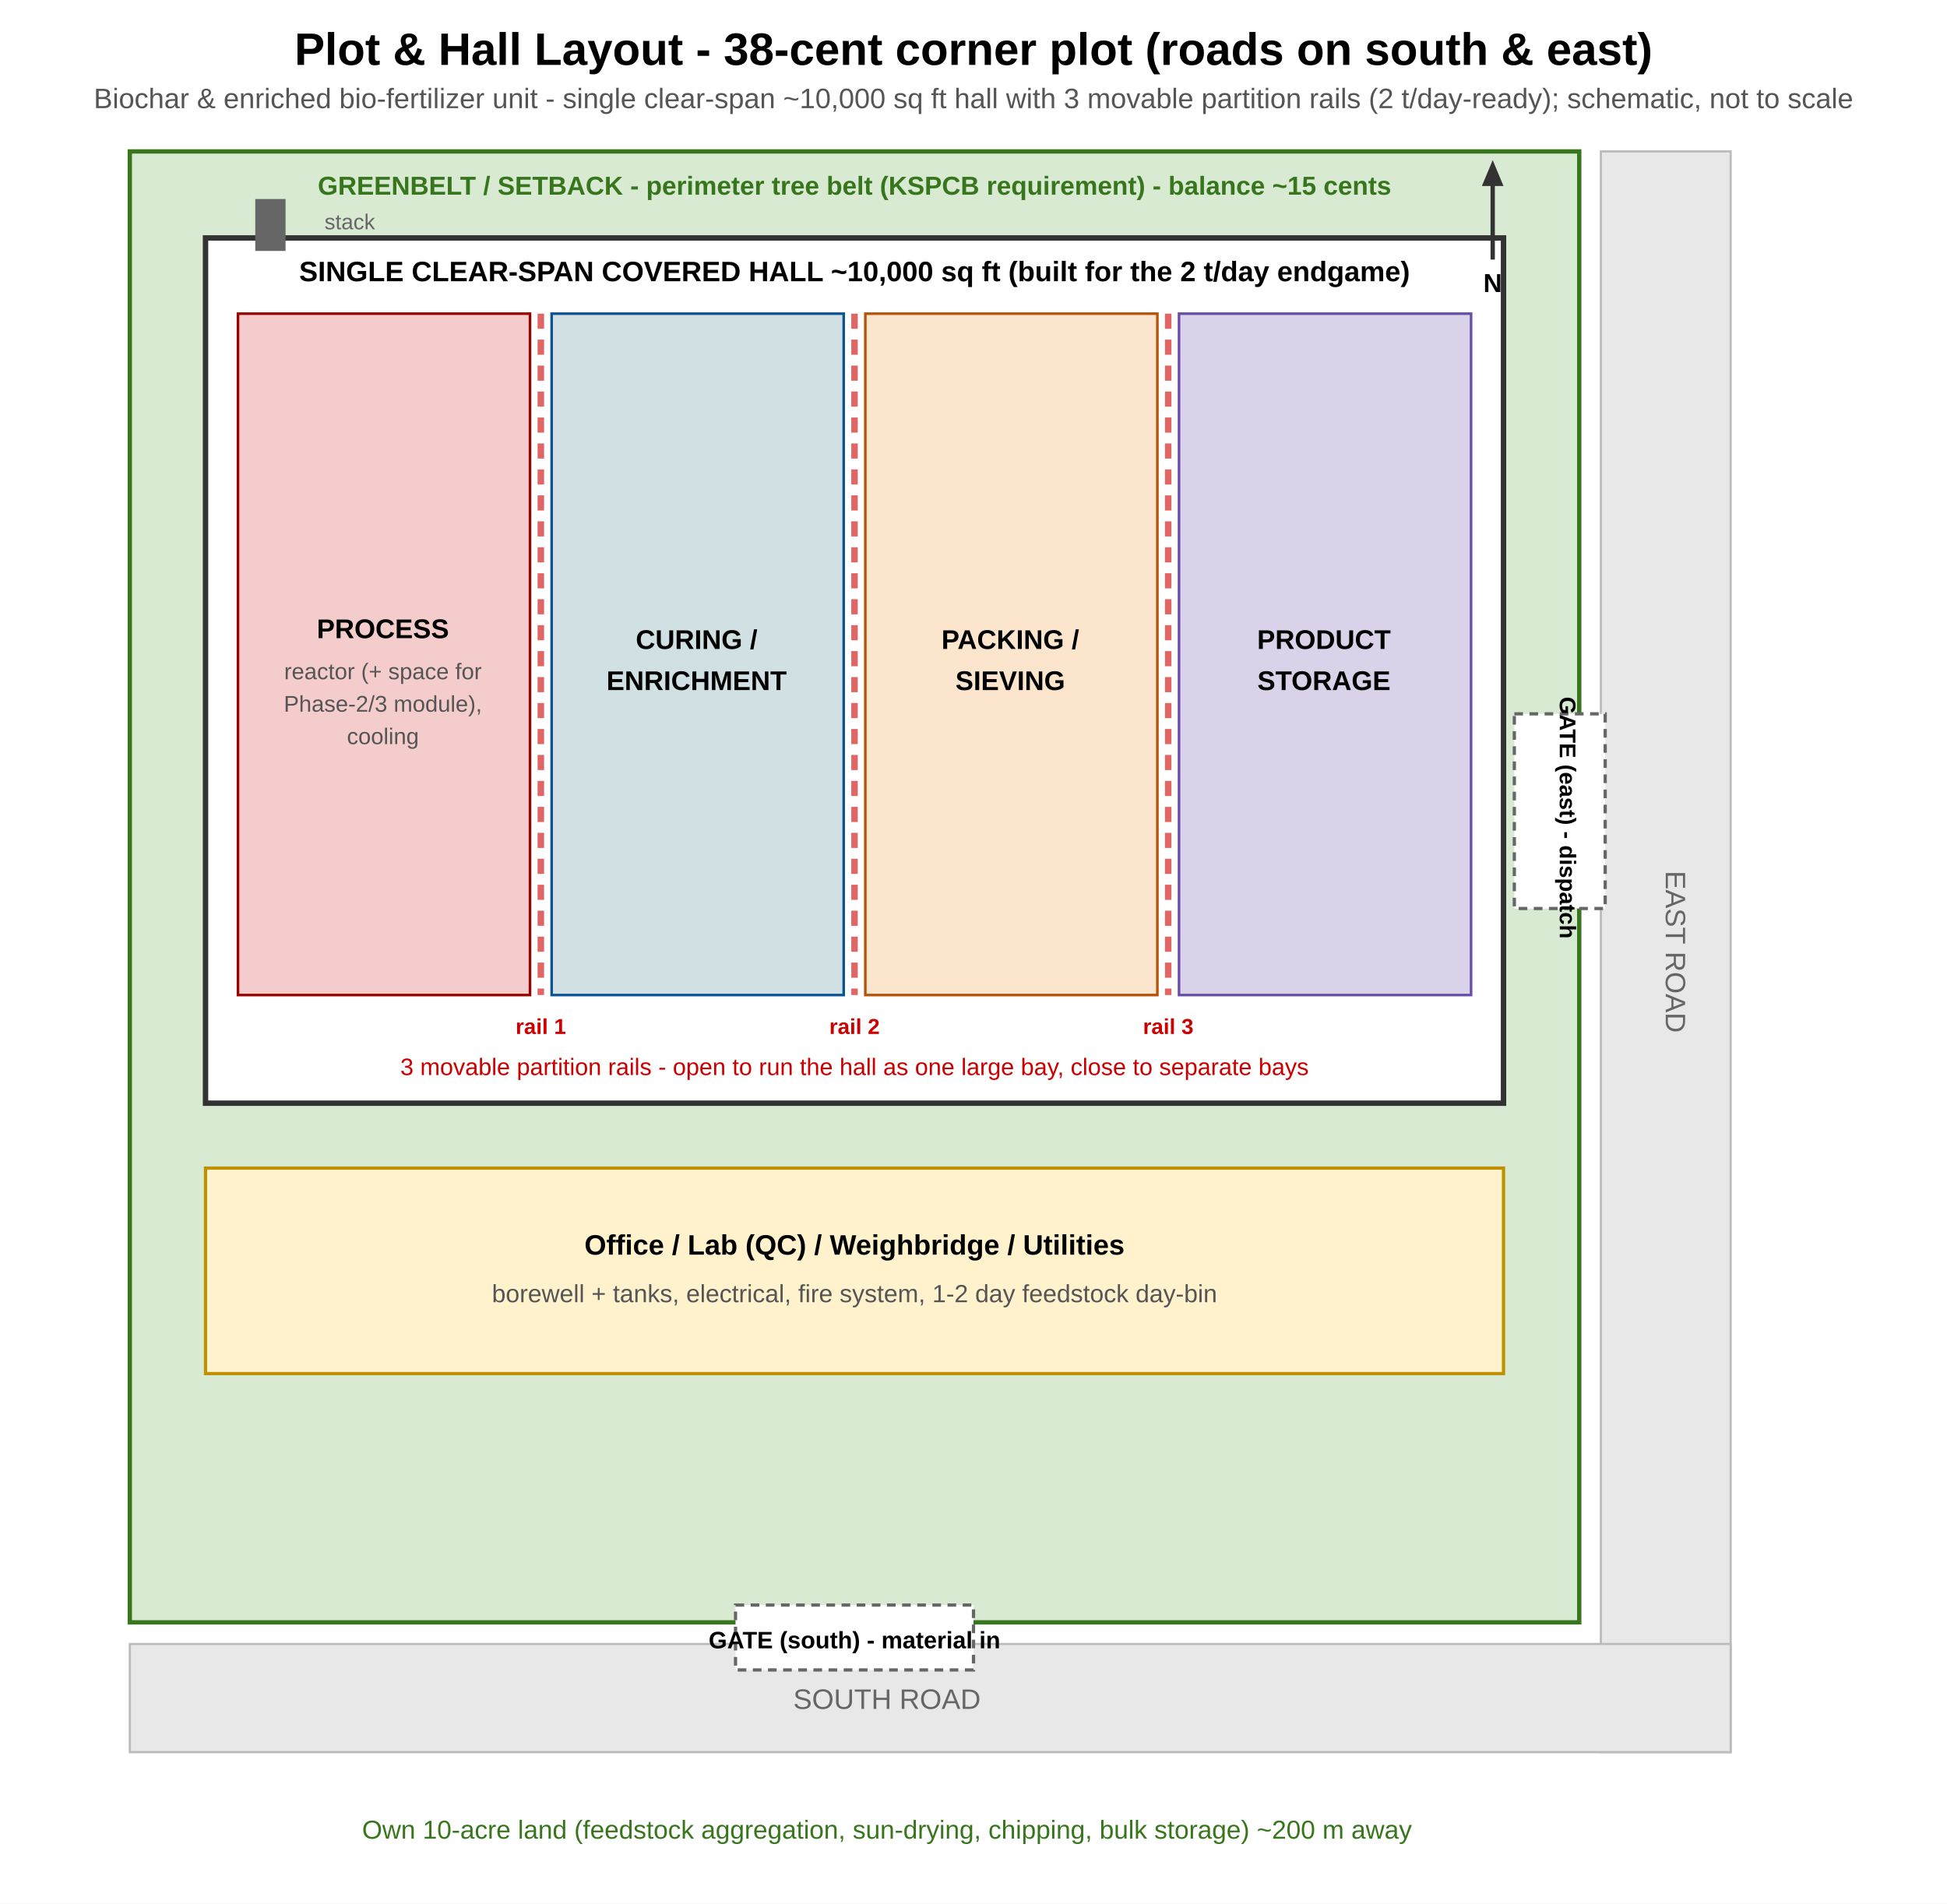
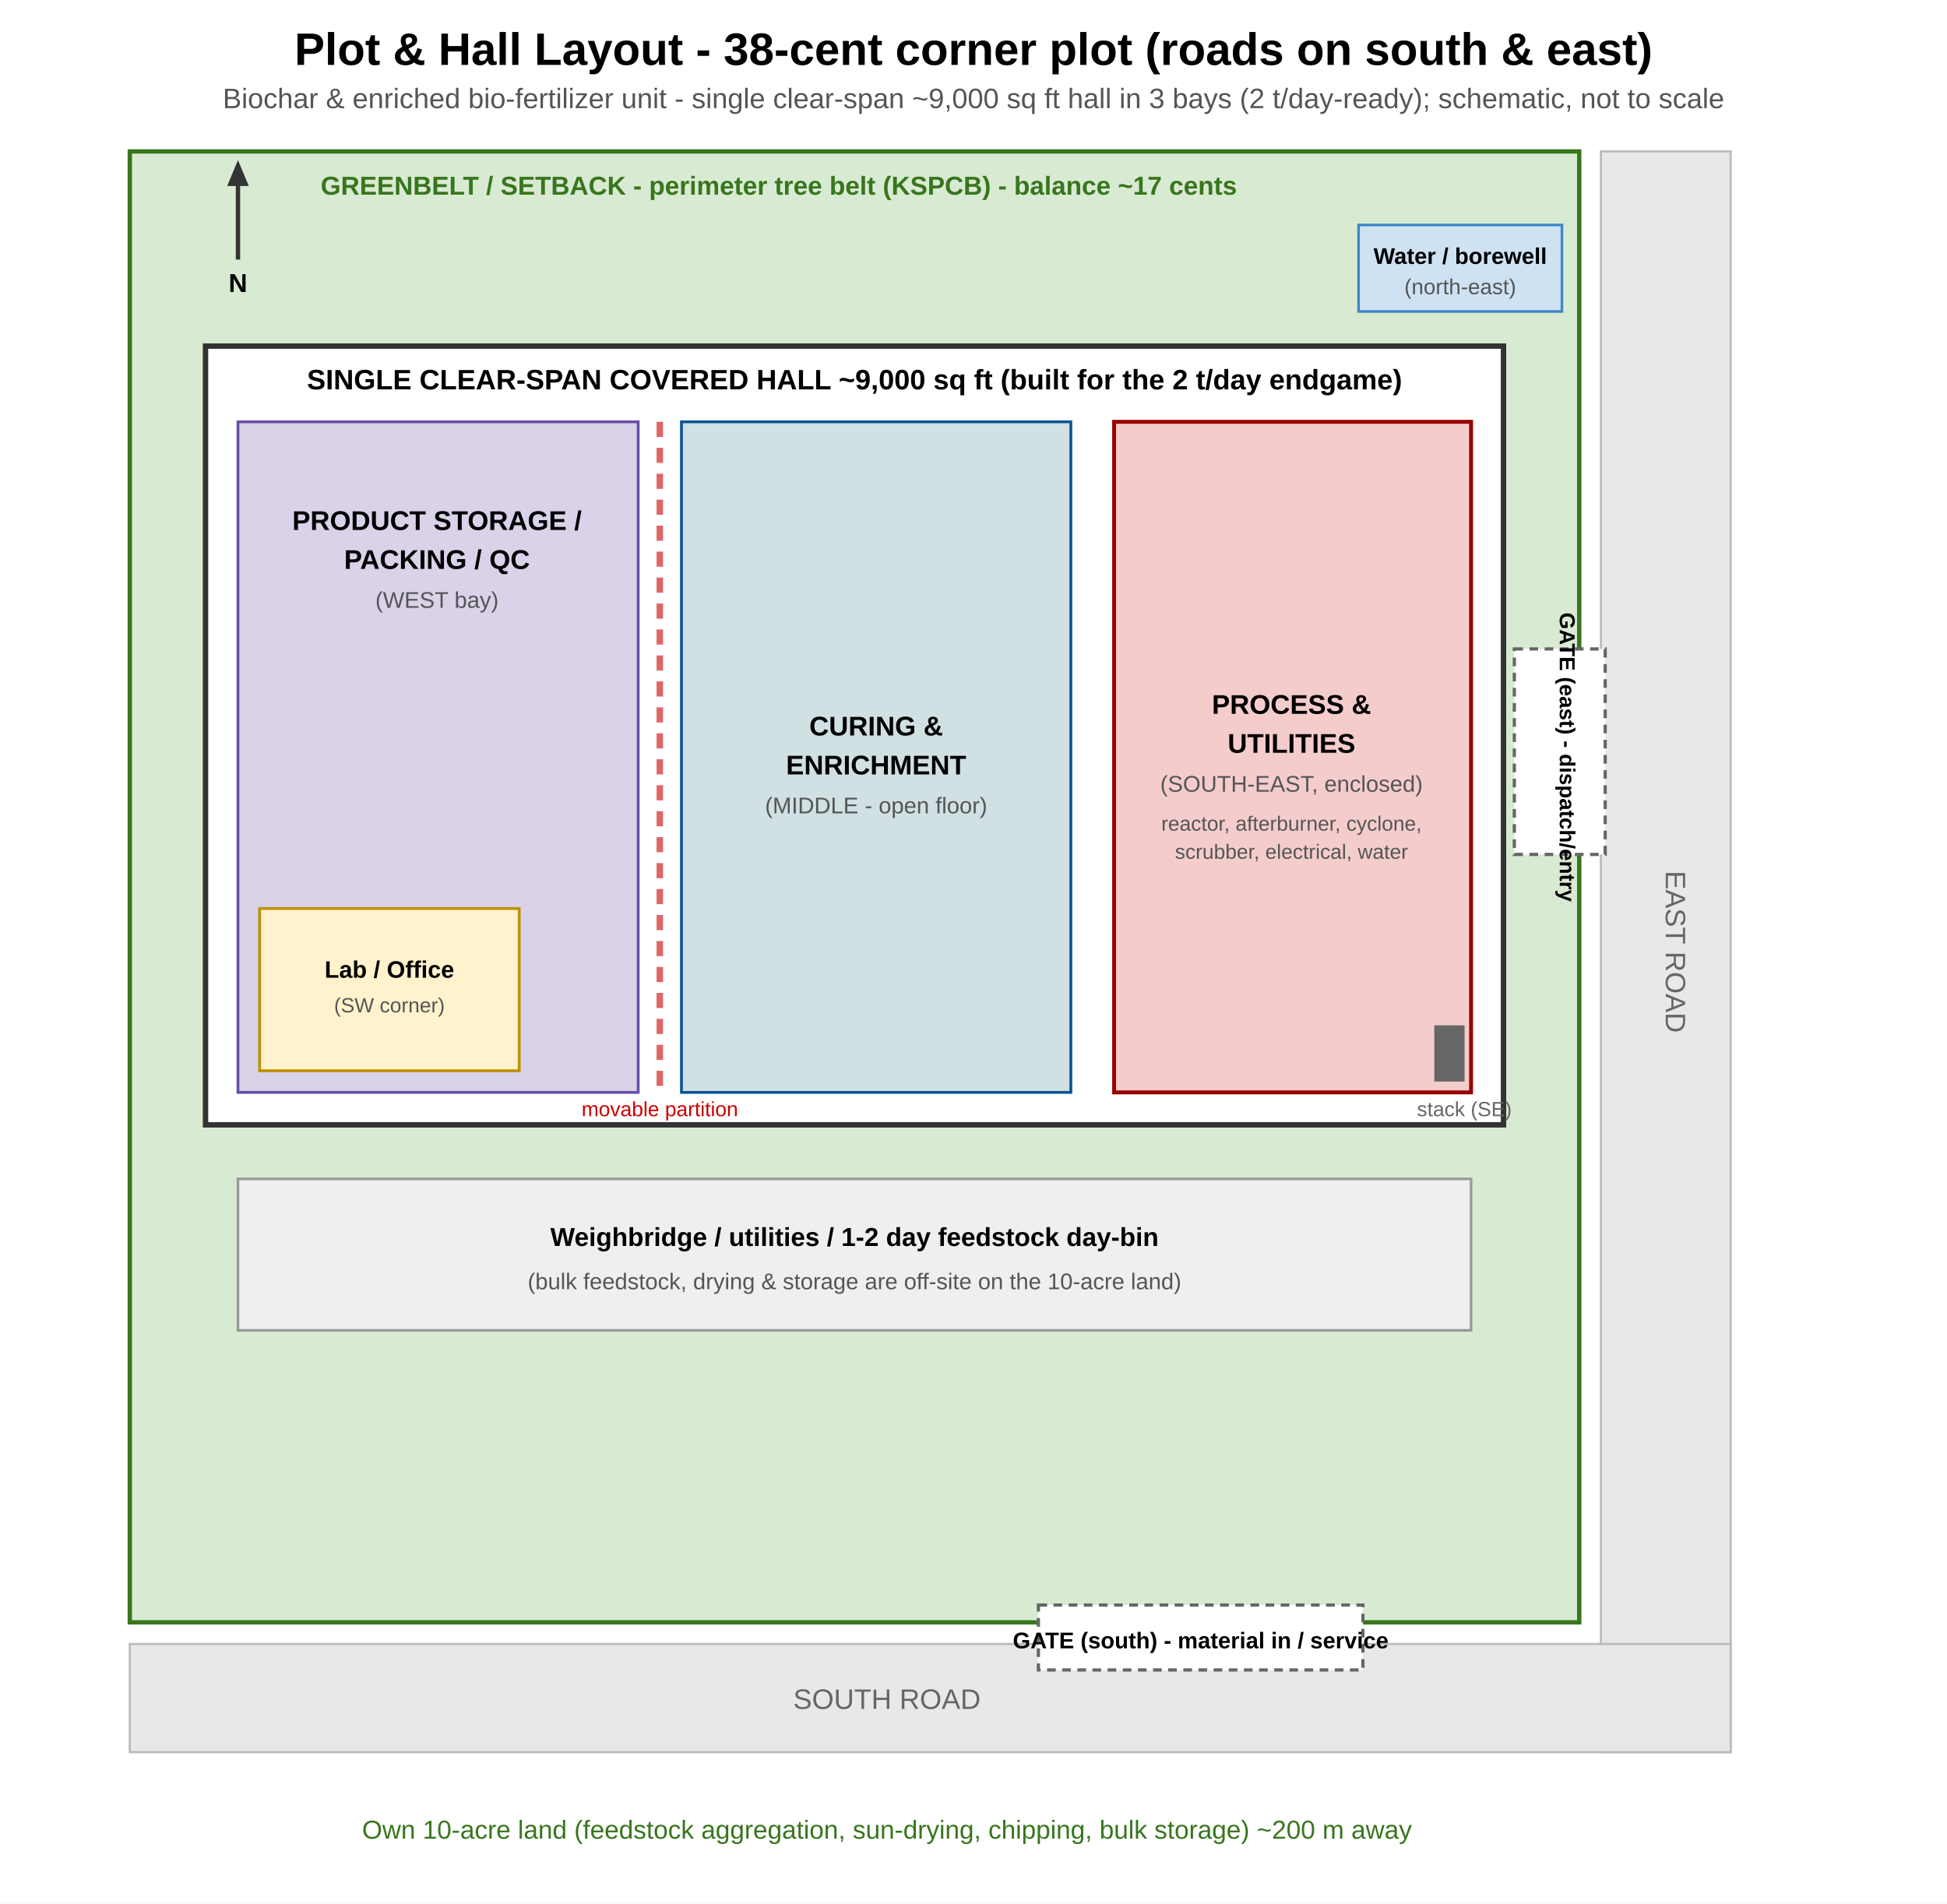
<svg xmlns="http://www.w3.org/2000/svg" viewBox="0 0 900 880" font-family="Arial, Helvetica, sans-serif">
  <rect x="0" y="0" width="900" height="880" fill="#ffffff" />
  <text x="450" y="30" text-anchor="middle" font-size="21" font-weight="bold">Plot &amp; Hall Layout - 38-cent corner plot (roads on south &amp; east)</text>
-   <text x="450" y="50" text-anchor="middle" font-size="13" fill="#555">Biochar &amp; enriched bio-fertilizer unit - single clear-span ~10,000 sq ft hall with 3 movable partition rails (2 t/day-ready); schematic, not to scale</text>
+   <text x="450" y="50" text-anchor="middle" font-size="13" fill="#555">Biochar &amp; enriched bio-fertilizer unit - single clear-span ~9,000 sq ft hall in 3 bays (2 t/day-ready); schematic, not to scale</text>
  <rect x="740" y="70" width="60" height="740" fill="#e8e8e8" stroke="#bbb" stroke-width="1" />
  <text x="770" y="440" text-anchor="middle" font-size="13" fill="#666" transform="rotate(90 770 440)">EAST ROAD</text>
  <rect x="60" y="760" width="740" height="50" fill="#e8e8e8" stroke="#bbb" stroke-width="1" />
  <text x="410" y="790" text-anchor="middle" font-size="13" fill="#666">SOUTH ROAD</text>
  <rect x="60" y="70" width="670" height="680" fill="#d9ead3" stroke="#38761d" stroke-width="2" />
-   <text x="395" y="90" text-anchor="middle" font-size="12" fill="#38761d" font-weight="bold">GREENBELT / SETBACK - perimeter tree belt (KSPCB requirement) - balance ~15 cents</text>
-   <rect x="95" y="110" width="600" height="400" fill="#ffffff" stroke="#333" stroke-width="2.5" />
-   <text x="395" y="130" text-anchor="middle" font-size="13" font-weight="bold">SINGLE CLEAR-SPAN COVERED HALL  ~10,000 sq ft  (built for the 2 t/day endgame)</text>
-   <rect x="110" y="145" width="135" height="315" fill="#f4cccc" stroke="#990000" stroke-width="1.2" />
-   <text x="177" y="295" text-anchor="middle" font-size="12.5" font-weight="bold">PROCESS</text>
-   <text x="177" y="314" text-anchor="middle" font-size="10.5" fill="#555">reactor (+ space for</text>
-   <text x="177" y="329" text-anchor="middle" font-size="10.5" fill="#555">Phase-2/3 module),</text>
-   <text x="177" y="344" text-anchor="middle" font-size="10.5" fill="#555">cooling</text>
-   <rect x="255" y="145" width="135" height="315" fill="#d0e0e3" stroke="#0b5394" stroke-width="1.2" />
-   <text x="322" y="300" text-anchor="middle" font-size="12.5" font-weight="bold">CURING /</text>
-   <text x="322" y="319" text-anchor="middle" font-size="12.5" font-weight="bold">ENRICHMENT</text>
-   <rect x="400" y="145" width="135" height="315" fill="#fce5cd" stroke="#b45309" stroke-width="1.2" />
-   <text x="467" y="300" text-anchor="middle" font-size="12.5" font-weight="bold">PACKING /</text>
-   <text x="467" y="319" text-anchor="middle" font-size="12.5" font-weight="bold">SIEVING</text>
-   <rect x="545" y="145" width="135" height="315" fill="#d9d2e9" stroke="#674ea7" stroke-width="1.2" />
-   <text x="612" y="300" text-anchor="middle" font-size="12.5" font-weight="bold">PRODUCT</text>
-   <text x="612" y="319" text-anchor="middle" font-size="12.5" font-weight="bold">STORAGE</text>
-   <line x1="250" y1="145" x2="250" y2="460" stroke="#e06666" stroke-width="3" stroke-dasharray="7 5" />
-   <line x1="395" y1="145" x2="395" y2="460" stroke="#e06666" stroke-width="3" stroke-dasharray="7 5" />
-   <line x1="540" y1="145" x2="540" y2="460" stroke="#e06666" stroke-width="3" stroke-dasharray="7 5" />
-   <text x="250" y="478" text-anchor="middle" font-size="10" fill="#cc0000" font-weight="bold">rail 1</text>
-   <text x="395" y="478" text-anchor="middle" font-size="10" fill="#cc0000" font-weight="bold">rail 2</text>
-   <text x="540" y="478" text-anchor="middle" font-size="10" fill="#cc0000" font-weight="bold">rail 3</text>
-   <text x="395" y="497" text-anchor="middle" font-size="11" fill="#cc0000">3 movable partition rails - open to run the hall as one large bay, close to separate bays</text>
-   <rect x="118" y="92" width="14" height="24" fill="#666" />
-   <text x="150" y="106" font-size="10" fill="#666">stack</text>
-   <rect x="95" y="540" width="600" height="95" fill="#fff2cc" stroke="#bf9000" stroke-width="1.5" />
-   <text x="395" y="580" text-anchor="middle" font-size="13" font-weight="bold">Office / Lab (QC) / Weighbridge / Utilities</text>
-   <text x="395" y="602" text-anchor="middle" font-size="11.5" fill="#555">borewell + tanks, electrical, fire system, 1-2 day feedstock day-bin</text>
-   <rect x="340" y="742" width="110" height="30" fill="#ffffff" stroke="#666" stroke-width="1.5" stroke-dasharray="4 3" />
-   <text x="395" y="762" text-anchor="middle" font-size="11" font-weight="bold">GATE (south) - material in</text>
-   <rect x="700" y="330" width="42" height="90" fill="#ffffff" stroke="#666" stroke-width="1.5" stroke-dasharray="4 3" />
-   <text x="721" y="378" text-anchor="middle" font-size="10.5" font-weight="bold" transform="rotate(90 721 378)">GATE (east) - dispatch</text>
-   <line x1="690" y1="120" x2="690" y2="82" stroke="#333" stroke-width="2" />
-   <polygon points="690,74 685,86 695,86" fill="#333" />
-   <text x="690" y="135" text-anchor="middle" font-size="12" font-weight="bold">N</text>
+   <text x="360" y="90" text-anchor="middle" font-size="12" fill="#38761d" font-weight="bold">GREENBELT / SETBACK - perimeter tree belt (KSPCB) - balance ~17 cents</text>
+   <rect x="628" y="104" width="94" height="40" fill="#cfe2f3" stroke="#3d85c6" stroke-width="1.2" />
+   <text x="675" y="122" text-anchor="middle" font-size="10.5" font-weight="bold">Water / borewell</text>
+   <text x="675" y="136" text-anchor="middle" font-size="10" fill="#555">(north-east)</text>
+   <rect x="95" y="160" width="600" height="360" fill="#ffffff" stroke="#333" stroke-width="2.5" />
+   <text x="395" y="180" text-anchor="middle" font-size="13" font-weight="bold">SINGLE CLEAR-SPAN COVERED HALL  ~9,000 sq ft  (built for the 2 t/day endgame)</text>
+   <rect x="110" y="195" width="185" height="310" fill="#d9d2e9" stroke="#674ea7" stroke-width="1.3" />
+   <text x="202" y="245" text-anchor="middle" font-size="12.5" font-weight="bold">PRODUCT STORAGE /</text>
+   <text x="202" y="263" text-anchor="middle" font-size="12.5" font-weight="bold">PACKING / QC</text>
+   <text x="202" y="281" text-anchor="middle" font-size="10.5" fill="#555">(WEST bay)</text>
+   <rect x="120" y="420" width="120" height="75" fill="#fff2cc" stroke="#bf9000" stroke-width="1.3" />
+   <text x="180" y="452" text-anchor="middle" font-size="11" font-weight="bold">Lab / Office</text>
+   <text x="180" y="468" text-anchor="middle" font-size="9.5" fill="#555">(SW corner)</text>
+   <line x1="305" y1="195" x2="305" y2="505" stroke="#e06666" stroke-width="3" stroke-dasharray="7 5" />
+   <text x="305" y="516" text-anchor="middle" font-size="9.5" fill="#cc0000">movable partition</text>
+   <rect x="315" y="195" width="180" height="310" fill="#d0e0e3" stroke="#0b5394" stroke-width="1.3" />
+   <text x="405" y="340" text-anchor="middle" font-size="12.5" font-weight="bold">CURING &amp;</text>
+   <text x="405" y="358" text-anchor="middle" font-size="12.5" font-weight="bold">ENRICHMENT</text>
+   <text x="405" y="376" text-anchor="middle" font-size="10.5" fill="#555">(MIDDLE - open floor)</text>
+   <rect x="515" y="195" width="165" height="310" fill="#f4cccc" stroke="#990000" stroke-width="1.8" />
+   <text x="597" y="330" text-anchor="middle" font-size="12.5" font-weight="bold">PROCESS &amp;</text>
+   <text x="597" y="348" text-anchor="middle" font-size="12.5" font-weight="bold">UTILITIES</text>
+   <text x="597" y="366" text-anchor="middle" font-size="10.5" fill="#555">(SOUTH-EAST, enclosed)</text>
+   <text x="597" y="384" text-anchor="middle" font-size="9.5" fill="#555">reactor, afterburner, cyclone,</text>
+   <text x="597" y="397" text-anchor="middle" font-size="9.5" fill="#555">scrubber, electrical, water</text>
+   <rect x="663" y="474" width="14" height="26" fill="#666" />
+   <text x="655" y="516" font-size="9.5" fill="#666">stack (SE)</text>
+   <rect x="110" y="545" width="570" height="70" fill="#efefef" stroke="#999" stroke-width="1.2" />
+   <text x="395" y="576" text-anchor="middle" font-size="12" font-weight="bold">Weighbridge / utilities / 1-2 day feedstock day-bin</text>
+   <text x="395" y="596" text-anchor="middle" font-size="10.5" fill="#555">(bulk feedstock, drying &amp; storage are off-site on the 10-acre land)</text>
+   <rect x="480" y="742" width="150" height="30" fill="#ffffff" stroke="#666" stroke-width="1.5" stroke-dasharray="4 3" />
+   <text x="555" y="762" text-anchor="middle" font-size="10.5" font-weight="bold">GATE (south) - material in / service</text>
+   <rect x="700" y="300" width="42" height="95" fill="#ffffff" stroke="#666" stroke-width="1.5" stroke-dasharray="4 3" />
+   <text x="721" y="350" text-anchor="middle" font-size="10" font-weight="bold" transform="rotate(90 721 350)">GATE (east) - dispatch/entry</text>
+   <line x1="110" y1="120" x2="110" y2="82" stroke="#333" stroke-width="2" />
+   <polygon points="110,74 105,86 115,86" fill="#333" />
+   <text x="110" y="135" text-anchor="middle" font-size="12" font-weight="bold">N</text>
  <text x="410" y="850" text-anchor="middle" font-size="12" fill="#38761d">Own 10-acre land (feedstock aggregation, sun-drying, chipping, bulk storage) ~200 m away</text>
</svg>
